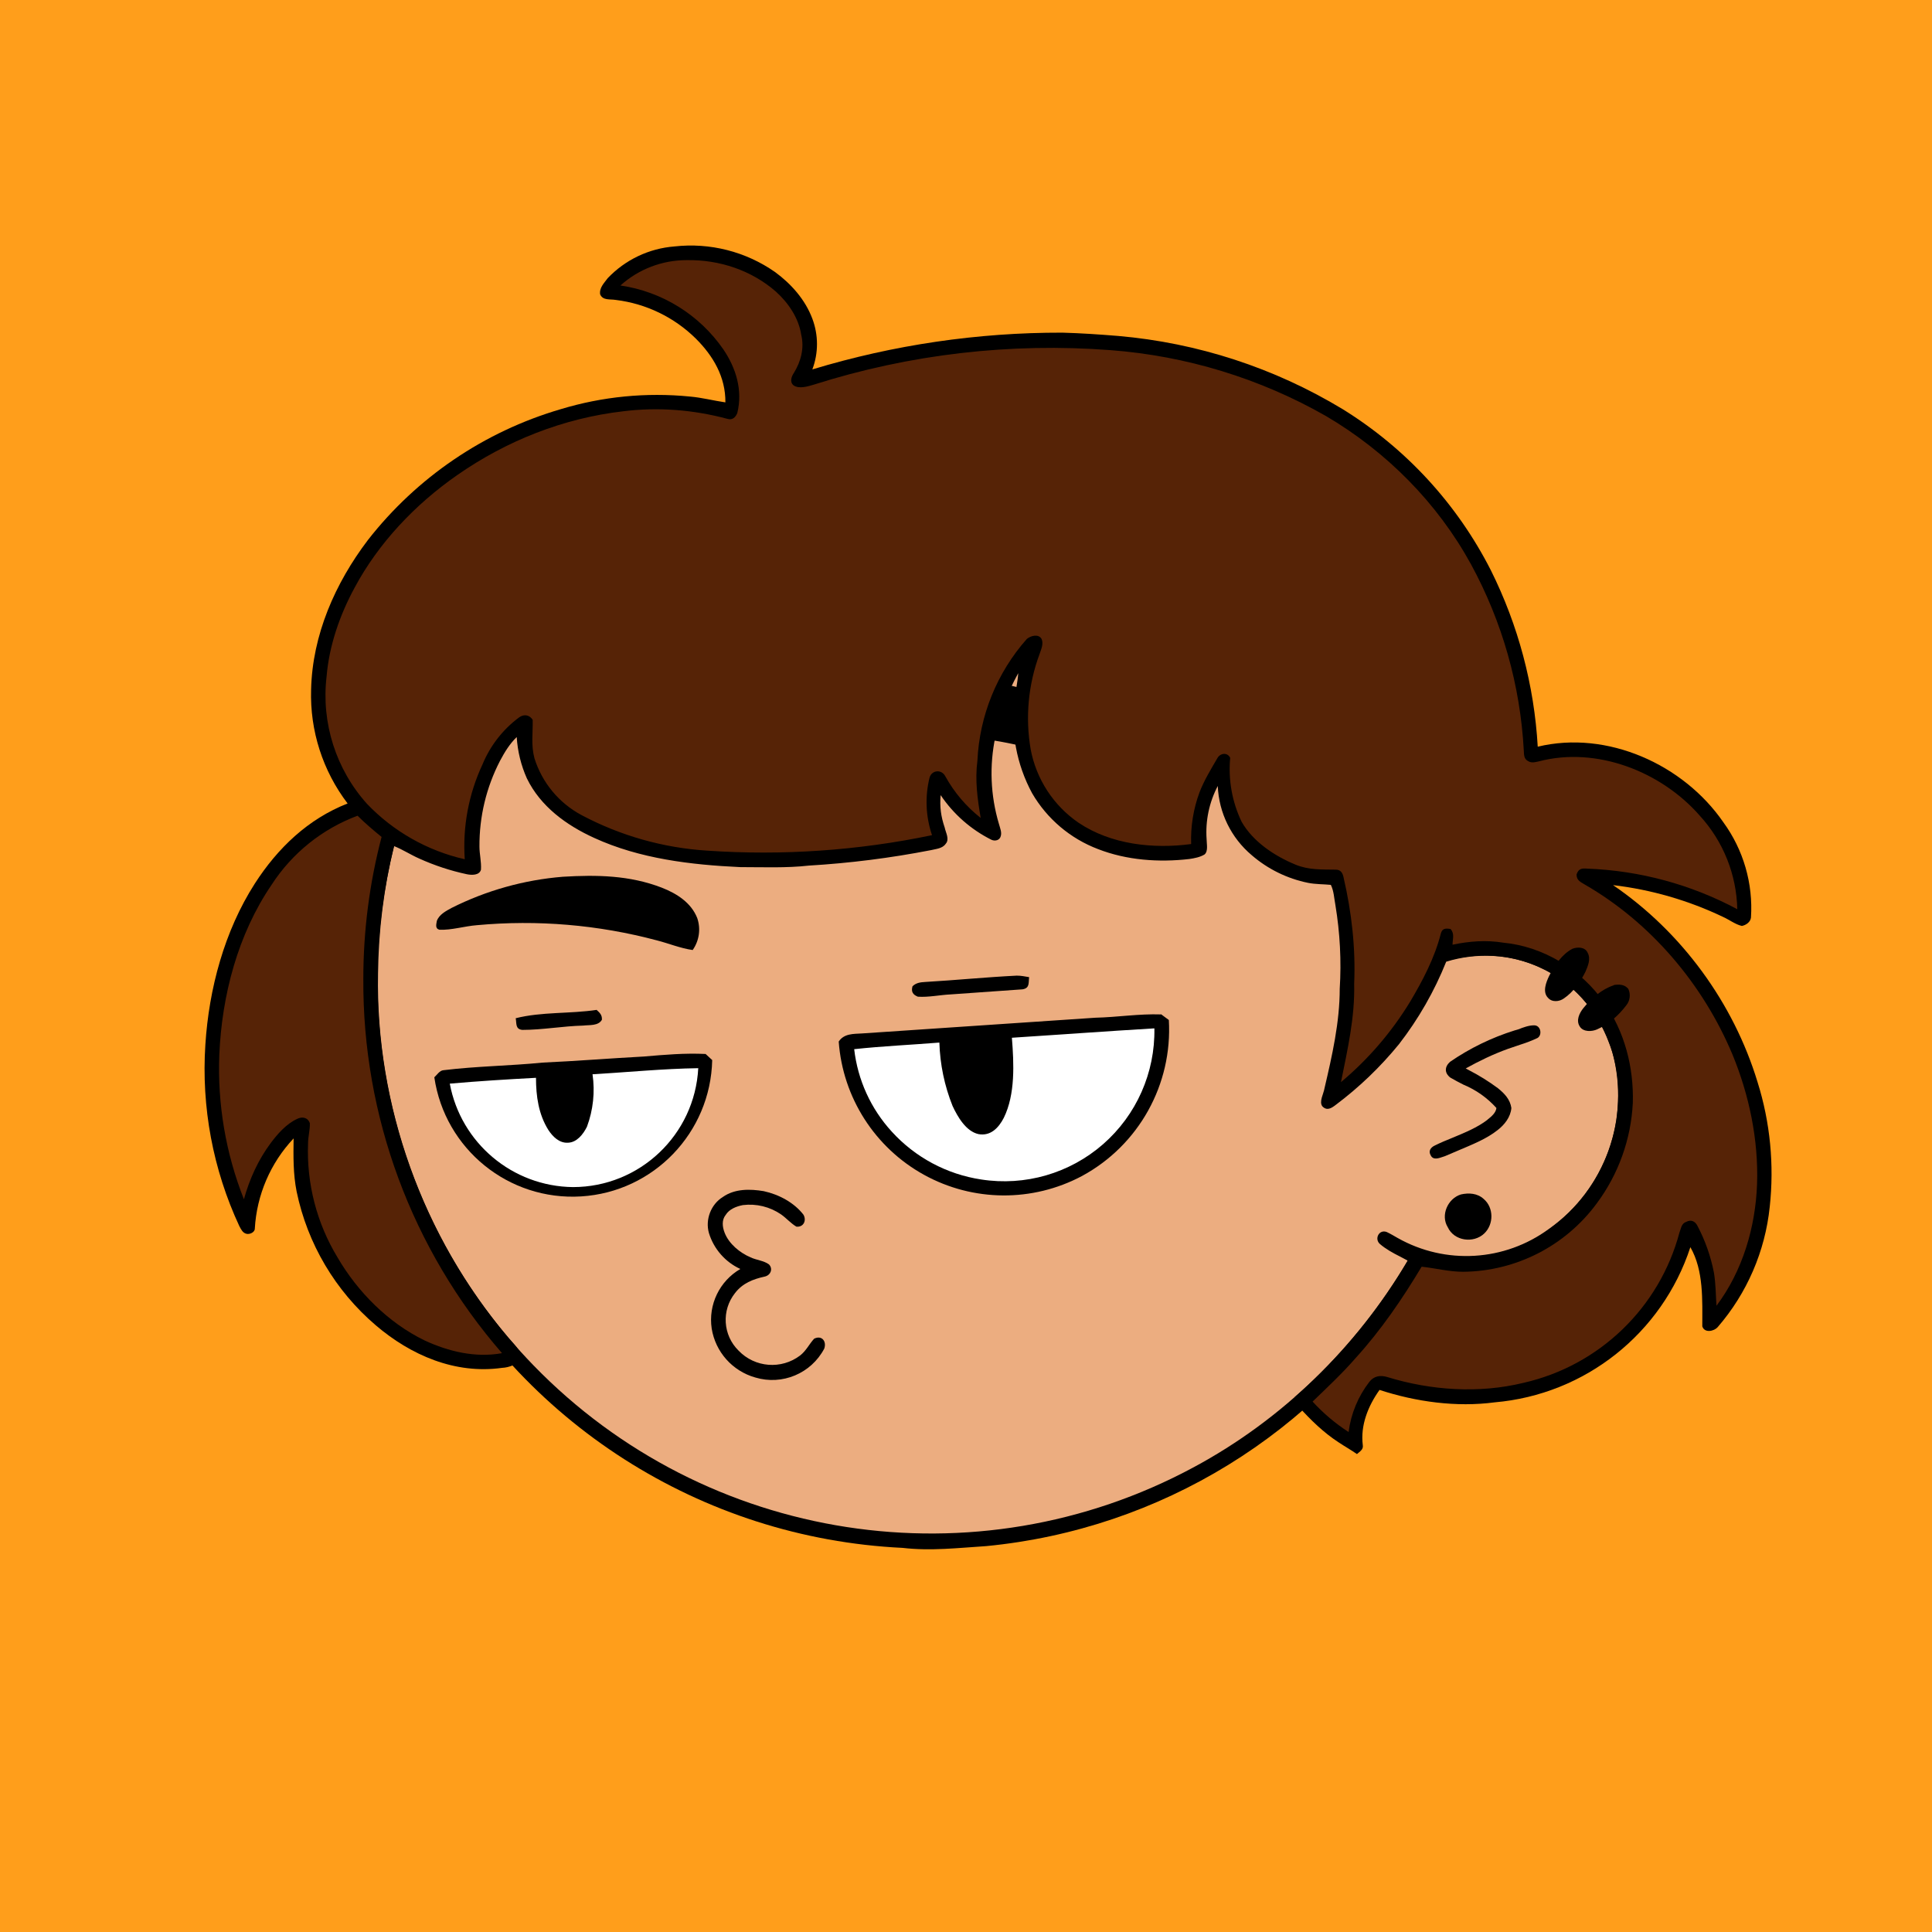
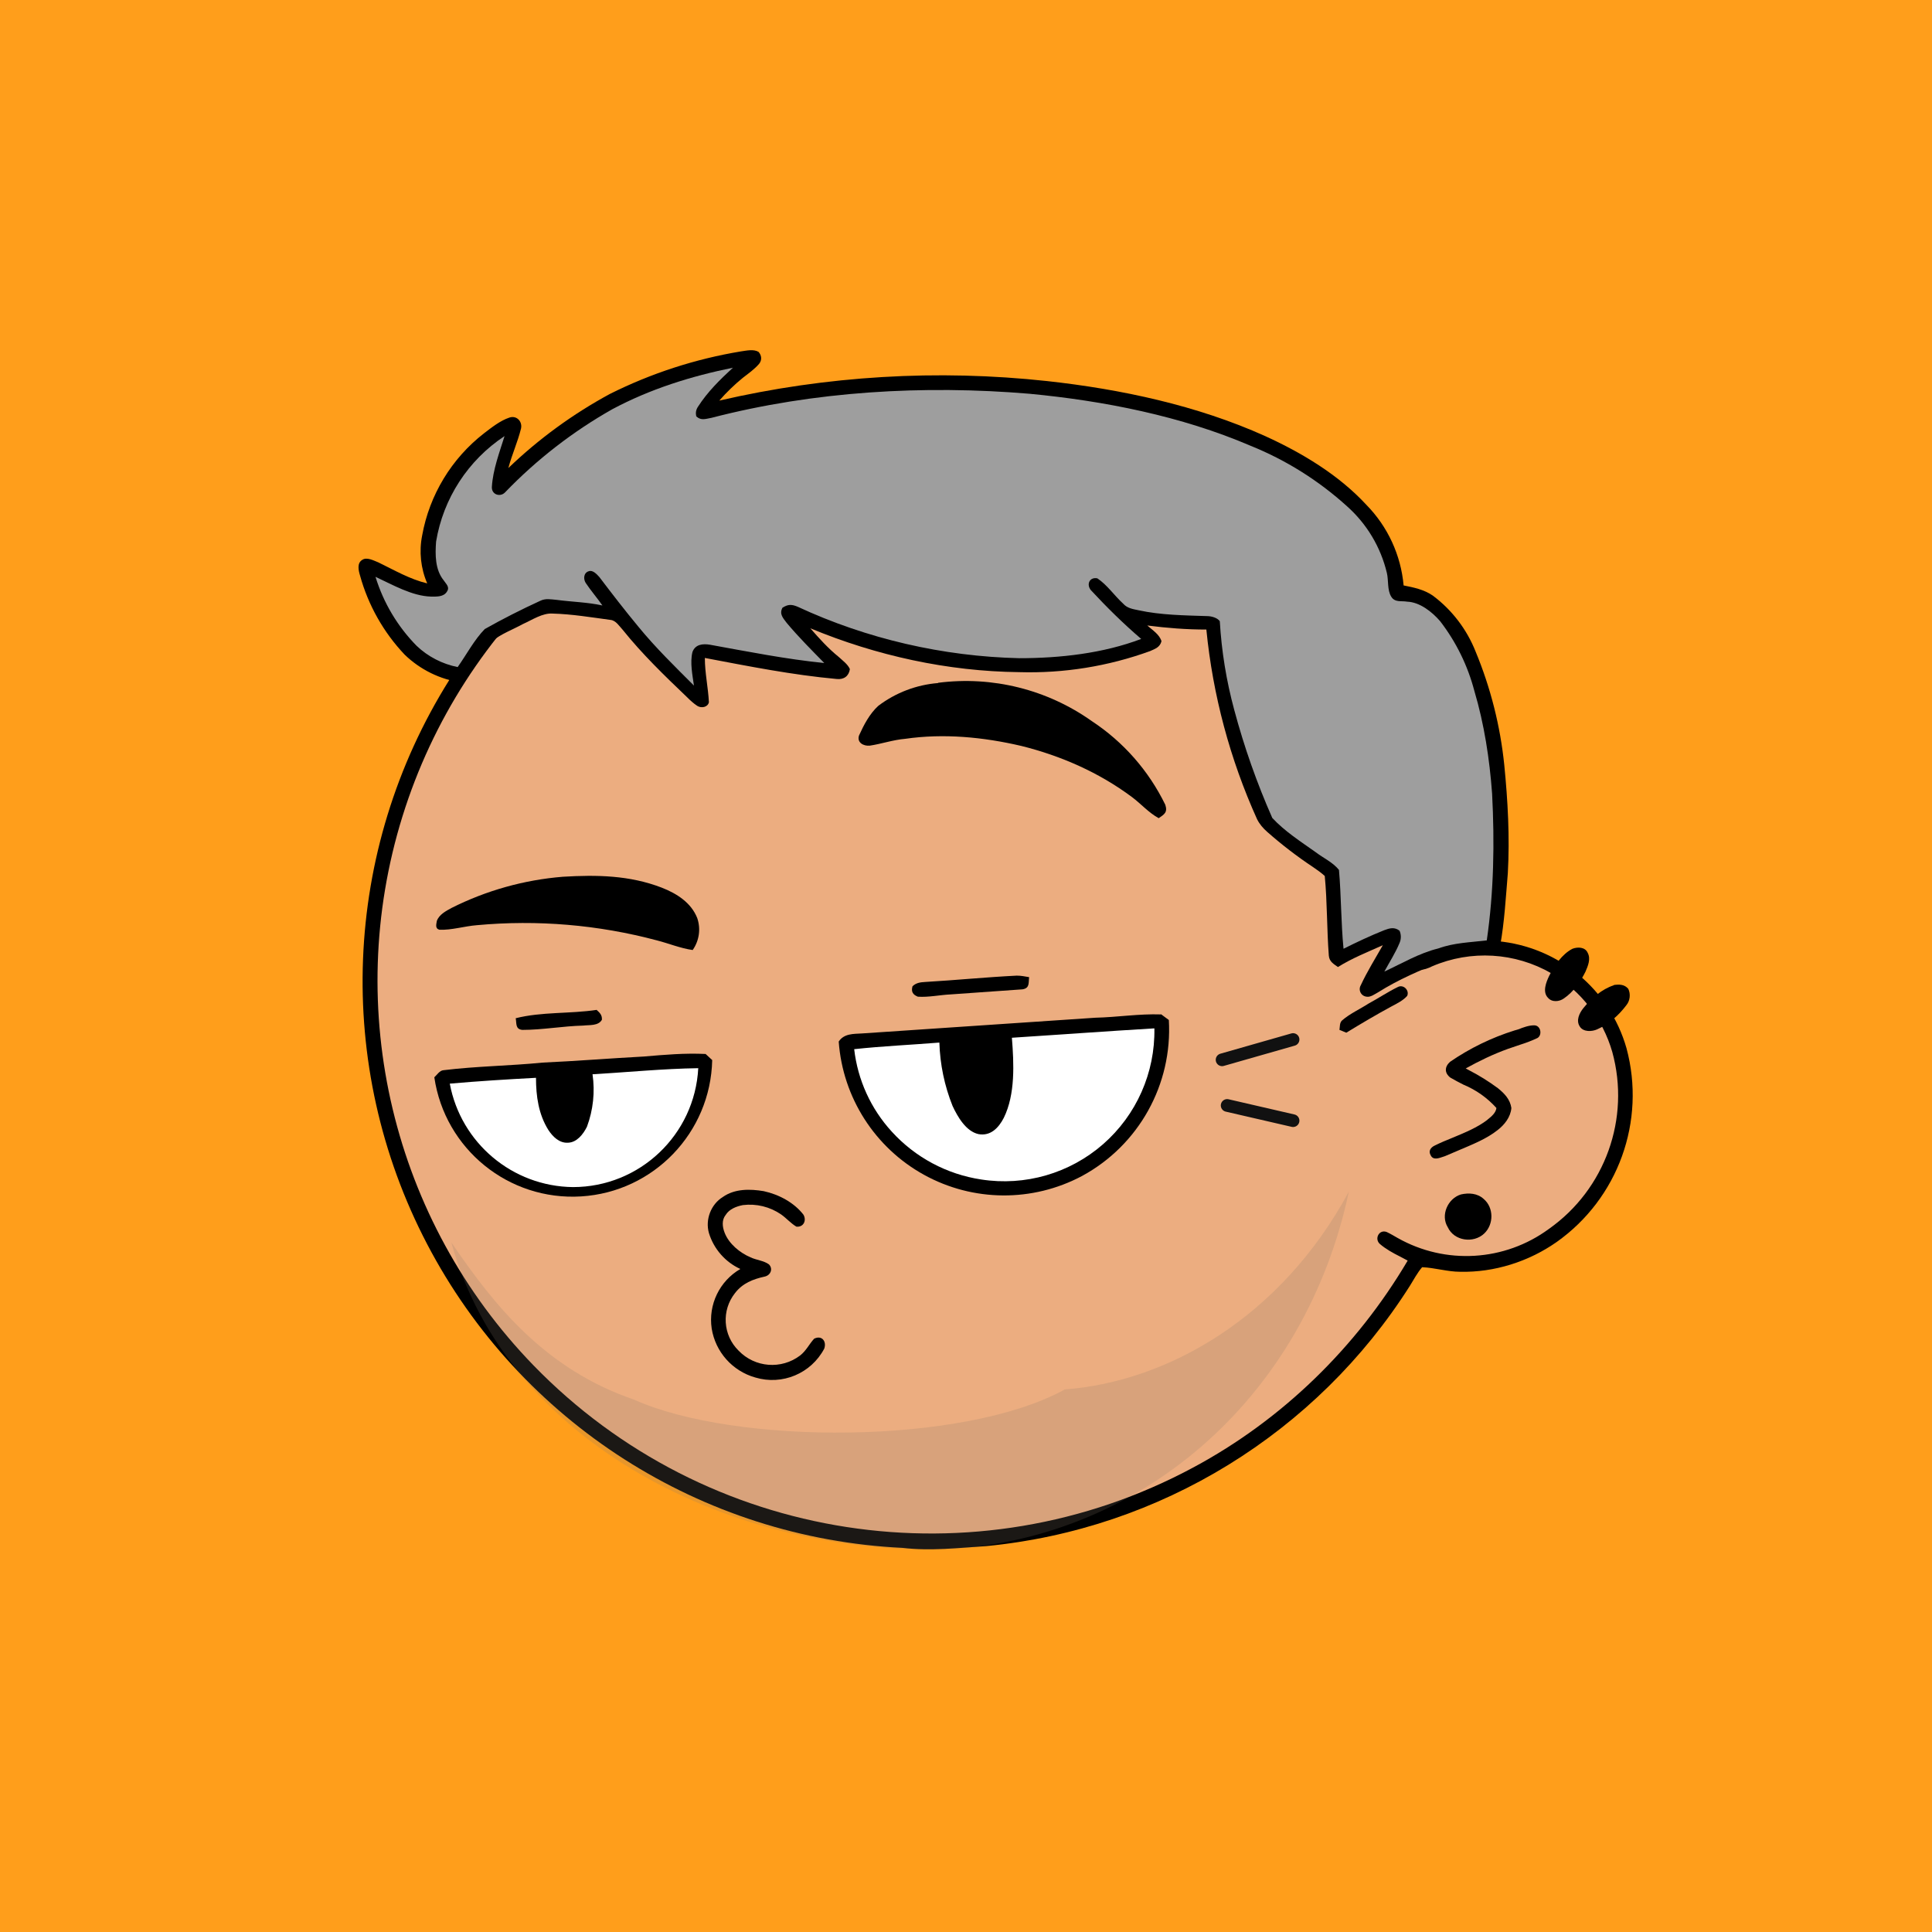
<svg xmlns="http://www.w3.org/2000/svg" viewBox="0 0 762 762" fill="none" shape-rendering="auto">
  <mask id="viewboxMask">
    <rect width="762" height="762" rx="0" ry="0" x="0" y="0" fill="#fff" />
  </mask>
  <g mask="url(#viewboxMask)">
    <rect fill="#ff9e1b" width="762" height="762" x="0" y="0" />
    <path d="M396 164.8a224.8 224.8 0 0 1 104.8 42.4c6.2 4.9 12.5 9.4 18 15a225.4 225.4 0 0 1 71.8 149 58.5 58.5 0 0 1 50.9 42.2 71 71 0 0 1-27.6 76.5c-11 7.7-24.5 12-38 11.7-5 0-10-1.6-15-1.8-1.9 2.2-3.3 4.9-4.8 7.3A223.3 223.3 0 0 1 389 609.8c-11 .7-21.9 2-33 .7a223.7 223.7 0 0 1-178.8-342.3A223.4 223.4 0 0 1 352 163.5c14.6-1.4 29.4-.3 44 1.3Z" fill="#000" />
    <path fill-rule="evenodd" clip-rule="evenodd" d="M498.8 213.2A216 216 0 0 0 363 169c-13-.2-26.2 1.6-39 4a218 218 0 0 0-113.6 365.5 218.5 218.5 0 0 0 260.4 40.2c35-18.8 64.2-47.3 84.4-81.5l-3-1.6c-2.8-1.4-5.7-3-8-5-2.2-2-.3-5.8 2.7-4.7 1.5.7 3 1.6 4.4 2.4a55 55 0 0 0 59.6-3.6 64.5 64.5 0 0 0 25-69.8 53.1 53.1 0 0 0-24-31 52.6 52.6 0 0 0-47-2.8c-1.6.8-3.4 1.5-5 1.3-2.5-.2-2.8-4.2-.6-5.2 8-4 16.5-5.6 25.4-6.4a217 217 0 0 0-72-146.4c-4.4-4-8.7-8.1-13.9-11.3Zm107.6 196.2c2-1.2 1.3-5.1-1.4-5-2 0-4.2.8-6.2 1.6l-1.4.4a95.1 95.1 0 0 0-25.5 12.4c-2.2 2-2.2 4.4.1 6.2a92 92 0 0 0 5.2 2.8 36 36 0 0 1 13 9.2c-.2 1.9-2 3.4-3.4 4.5l-.2.2c-3.9 3-8.8 5-13.6 7-2.5 1-4.9 2-7.1 3.1-1.7.8-2.6 2.2-1.6 3.9 1 2 3.2 1.1 5 .5l.6-.2 5.4-2.3c5.4-2.3 11-4.5 15.4-8 2.7-2.1 5.1-5.1 5.4-8.7-.5-3.4-2.7-5.7-5.3-7.8a83 83 0 0 0-11.6-7.2l-1.1-.6c5.4-3 10.8-5.6 16.6-7.7l5-1.7a52 52 0 0 0 6.7-2.6Z" fill="#ecad80" />
    <g transform="translate(-161 -83)">
      <path d="M562 467.8c1.7 0 3.2.3 4.9.6-.3 2.3.3 4.3-2.6 4.8l-28.3 2c-4.3.2-8.8 1.2-13 .9-2-.8-2.7-2-2.1-4.1 1.4-1.4 3.2-1.6 5-1.7 12-.7 24-1.9 36.1-2.5ZM396.3 481.3c1.3 1.2 2.2 2 2.1 3.9-1.4 2.5-5 2-7.4 2.3-8 .2-16 1.7-24 1.7-2.8-.3-2.2-2.5-2.6-4.6 10.3-2.6 21.4-1.7 32-3.3ZM618.9 483l3.1 2.3a65.6 65.6 0 0 1-34.2 61.5 65.4 65.4 0 0 1-96-53c2.1-3.2 5.8-3 9.2-3.2l92-6.2c8.7-.2 17.2-1.6 25.9-1.3Z" fill="#000" />
      <path d="M616.3 488.6a59.2 59.2 0 0 1-68.3 59.6 59.7 59.7 0 0 1-35.3-18.9 57.9 57.9 0 0 1-14.8-32.5c11.2-1.2 22.4-1.7 33.6-2.6a73 73 0 0 0 5.2 25c2 4.3 5.3 10 10.2 11.1 4.8.9 8-2.5 10-6.4 4.6-9.3 4-21.5 3.2-31.6 18.7-1.2 37.5-2.6 56.2-3.7Z" fill="#fff" />
      <path d="M415 499.7c8.1-.7 16.1-1.4 24.3-1l2.6 2.4a55.1 55.1 0 0 1-109.6 6.8c1-.9 2.1-2.7 3.6-2.8 13-1.6 26-1.7 39.1-3 13.4-.6 26.7-1.7 40-2.4Z" fill="#000" />
      <path d="M436.4 504.3a49.5 49.5 0 0 1-49.4 46.9 50 50 0 0 1-48.6-40.8c11.3-1 22.7-1.7 34-2.3 0 7.2 1 14.4 4.9 20.6 1.7 2.6 4.3 5.2 7.7 5 3.5-.1 6-3.3 7.5-6.3a42 42 0 0 0 2.2-20.7c13.9-.8 27.8-2.2 41.7-2.4Z" fill="#fff" />
    </g>
    <g transform="translate(-161 -83)">
      <path d="M531 352.3a85.8 85.8 0 0 1 60.6 15.1 82.9 82.9 0 0 1 29 33c1 3-.4 3.8-2.6 5.3-4-2.2-6.9-5.6-10.5-8.3-13-9.7-28-16.3-43.7-20.2-15-3.5-30.6-5-45.8-2.8-4.8.4-9.3 2-14 2.7-2.4.2-5.1-1.2-4.2-4 1.9-4.2 4.2-8.6 7.6-11.7a45 45 0 0 1 23.6-9ZM383 428.8c13.4-.8 26.3-.6 39 4.3 5.9 2.3 11.6 5.9 14 12a14 14 0 0 1-1.8 12.6c-4.9-.7-9.4-2.6-14.1-3.8a203 203 0 0 0-71-6c-5 .4-10 2-14.8 1.8-1.8-.5-1.2-2.2-1-3.5.9-2.5 3.6-3.9 5.8-5.1a119.2 119.2 0 0 1 43.9-12.3Z" fill="#000" />
    </g>
    <g transform="translate(-161 -83)">
      <path d="M462.2 552.8c6 1.3 12 4.5 15.7 9.3 1.3 2.3 0 5-2.8 4.7-2.2-1.3-4-3.4-6-4.8a21.9 21.9 0 0 0-15.1-3.7c-2.6.5-5.4 1.6-6.8 3.9-1.6 2-1.3 4.7-.4 7 1.7 4.4 6 7.9 10.2 9.7 2.3 1.1 5.3 1.3 7.3 2.8 1.7 1.8.6 4.3-1.7 4.8-4.6 1-8.7 2.6-11.7 6.5a17 17 0 0 0 1.4 22.7 18.3 18.3 0 0 0 24.3 1.9c2.4-1.9 3.5-4.4 5.5-6.6 3-1.5 5 1 4 3.9a23.2 23.2 0 0 1-27.2 11.4 24 24 0 0 1-17.2-19.3 23.2 23.2 0 0 1 11.3-23.5 23 23 0 0 1-12.4-14.2c-1.5-5.3.8-11.3 5.5-14.2 4.7-3.3 10.7-3.2 16.1-2.3Z" fill="#000" />
    </g>
    <g transform="translate(-161 -83)" />
    <g transform="translate(-161 -83)" />
    <g transform="translate(-161 -83)">
-       <path d="M427 180.2a58 58 0 0 1 39.7 10.1c6.4 4.7 11.9 10.9 14.7 18.4a28.3 28.3 0 0 1 0 20 338 338 0 0 1 98.6-14.5c7.3.2 14.7.7 22 1.3a205.3 205.3 0 0 1 88.6 28.9 160.1 160.1 0 0 1 58.4 63.5 179 179 0 0 1 18.5 69.6c27.4-6.6 57.5 7 73.2 29.8a57.4 57.4 0 0 1 10.9 37.6c-.2 1.8-2 3-3.6 3.3-2.6-.6-5-2.5-7.5-3.6a138.2 138.2 0 0 0-43.3-12.5c27 18.4 47.5 46.4 57 77.7 5 15.9 6.6 32.7 4.8 49.2a86 86 0 0 1-20.5 47.4c-1.6 1.8-5.3 2.4-6.1-.3 0-10.2.6-22-4.7-31.2a89.3 89.3 0 0 1-77.2 61.2c-15.1 2-31-.2-45.4-4.9-4.5 6.3-7.6 14-6.6 21.8.3 1.7-1.2 2.5-2.3 3.5-2.3-1.6-4.8-3-7.2-4.6-6-3.9-11-8.8-15.8-14.1-1-1-1.2-2.3-1.5-3.8 18.3-16 34-35.2 46-56.3 1.4-2.7 4-1.5 6.3-1a56 56 0 0 0 48.5-9.2 65.7 65.7 0 0 0 26-42.5c1.4-10.4 1-20.9-2.9-30.7-4.8-13-14.5-24-27.2-29.7-11.6-5.4-25-6-37-2.3a135 135 0 0 1-18.6 32.5 142.4 142.4 0 0 1-25 24c-1.7 1.3-3.4 2.4-5.2.6-1.5-1.8.5-5.1.8-7.2 3-12.8 6-26 6-39.2.7-11 .1-22.1-1.7-33-.5-2.6-.6-5.6-1.8-8-3-.3-6-.2-9-.8a48.8 48.8 0 0 1-22.2-10.9 37.7 37.7 0 0 1-13.4-27.3 39.2 39.2 0 0 0-4.4 21c0 1.8.7 4.7-.8 6-1.8 1.1-4 1.5-6 1.8-12 1.4-24.7.5-36-3.9a51 51 0 0 1-26-22 61.5 61.5 0 0 1-6.9-37.4c.4-3.4 1.2-6.6 1.4-10-4.3 7.9-7.6 16-9 25A69.7 69.7 0 0 0 555 408c.4 1.5 1.2 3.3.7 4.8-.4 1.6-2.2 2.1-3.7 1.4a52.4 52.4 0 0 1-20-17.6c-.4 4.6.1 8.4 1.6 12.8.4 2 2 4.6.4 6.4-1.3 1.9-3.8 2-5.8 2.5a365 365 0 0 1-48.2 6.1c-8.9 1-18 .6-27 .6-19.5-.9-39.7-3.3-57.6-11.5-11-5-21.2-12.4-26.6-23.5a47 47 0 0 1-4-16.3c-2.8 2.7-4.8 6-6.6 9.4a72.5 72.5 0 0 0-8.1 33.8c0 3 .8 6 .6 9.1-.6 2.3-3.7 2.2-5.6 1.8a92.6 92.6 0 0 1-18.8-6.2c-3.4-1.5-6.4-3.5-9.9-4.9a222 222 0 0 0-6.3 50.2c-1 52 17.7 104 51.3 143.6 2.3 2.7 4.9 4.8 5.4 8.6a12 12 0 0 1-7.8 3.4c-18.5 2.6-36-5-49.8-16.8A94.6 94.6 0 0 1 278 553c-1.4-7-1.3-13.9-1.2-21a56.6 56.6 0 0 0-15.3 35.6c0 1.4-2 2.4-3.4 2-1.4-.4-2-1.7-2.7-3A146.7 146.7 0 0 1 242 495c1.4-22 7.5-44.8 19.5-63.5 9-14 21-25.5 36.6-31.6a70.5 70.5 0 0 1-14.4-44.9c.5-21.6 9.5-42 22.4-59a149.9 149.9 0 0 1 76-51.6 131 131 0 0 1 51-5c4.7.4 9.2 1.6 14 2.3.1-10-4.8-18.3-11.6-25.1a54.3 54.3 0 0 0-31.6-15.3c-2.3-.4-5.1.3-6.2-2.2-.4-2.6 1.6-4.5 3-6.4a40.7 40.7 0 0 1 26.3-12.5Z" fill="#000" />
-       <path d="M432 185.6c12.7-.2 25.4 4 35 12.4 4.9 4.4 9 10.4 10 17 1.3 5.2-.1 10.6-2.9 15.1-1 1.5-1.7 3.6-.1 4.9 2.2 1.5 5.6.4 8-.3a309 309 0 0 1 117-13.6 202.5 202.5 0 0 1 85 26c23.8 14 43.9 34.2 57.2 58.5A173 173 0 0 1 762 379c.1 1.8 0 3.4 1.9 4.3 1.3.7 2.6.3 4 0 22.8-6 48.3 4 63.5 21.4a56.4 56.4 0 0 1 14.8 36.9 136.2 136.2 0 0 0-59.1-16c-2.3-.2-3.5 0-4.3 2.3 0 2.4 1.7 3 3.3 4 26 15 46.6 39.3 58.2 67 6.6 16 10.3 33.7 9.7 51.1-.6 17-5.7 34.3-16 48-.3-4.4-.3-8.8-1-13a67 67 0 0 0-6.5-18.5c-.9-1.8-2.5-2.6-4.4-1.6-2 .7-2 2.5-2.7 4.2a82.6 82.6 0 0 1-61.5 59.3c-17.6 4.3-36.6 3-53.8-2.3-2.7-.8-5.2-.4-7 1.9a40.9 40.9 0 0 0-8.2 19.8 72.2 72.2 0 0 1-14.2-12c5.8-5.6 11.7-11.1 17-17.2 10-11 18.4-23.3 26-36 5.6.6 10.8 2 16.4 2a66.2 66.2 0 0 0 52.7-27A72.4 72.4 0 0 0 805 518c.4-14-3.2-28.2-11.4-39.7-9-12.9-23.9-22-39.7-23.5-6.7-1.1-13.3-.6-20 .8 0-2.3.9-4.3-.8-6.2-1.9-.3-3.2-.3-3.8 1.7-2.4 9.6-7.2 18.7-12.2 27.1a129 129 0 0 1-27.2 31.6c2.6-13 5.5-25.4 5.2-38.8.6-14.2-1-28.2-4.2-42-.3-1.6-1.1-3-3-3-5.5-.1-10.7.2-16-2-8.2-3.4-16.7-9-21.2-16.9a48 48 0 0 1-4.5-25.2c-1.1-2.3-4-1.9-5.1.2-2.5 4.3-5.2 8.7-7 13.4a53.4 53.4 0 0 0-3.3 20.4c-15 2-31.6.2-44.4-8.4a45.2 45.2 0 0 1-18.9-29 72.5 72.5 0 0 1 3.5-37.5c.6-1.8 1.7-4.1.8-6-1.2-2.1-4.2-1.3-5.8 0a77.9 77.9 0 0 0-19.5 48c-1 7.7 0 15 1.3 22.6a54 54 0 0 1-14-16.5c-1.5-2.8-5.4-2.4-6.2.7a40.4 40.4 0 0 0 1 22.6 325.7 325.7 0 0 1-88.7 6.1 122 122 0 0 1-49.5-14 38.4 38.4 0 0 1-18.6-22.4c-1.4-5.2-.6-10-.7-15.2-1.3-2-3.4-2.3-5.3-1a44 44 0 0 0-14.5 18.6 76.3 76.3 0 0 0-7 37.4 77 77 0 0 1-38.5-21.8 64 64 0 0 1-16-50.2c1-12.2 5.2-24.3 11-35 9.5-17.8 24-33 40.5-44.5 19.5-13.6 42-22.5 65.6-25.2 13.7-1.7 27.6-.6 41 3 2 .6 3.2-.6 3.9-2.3 2.2-9-.5-17.7-5.5-25.1a59.9 59.9 0 0 0-40.6-25.2 39 39 0 0 1 26.2-10ZM302 404.7c3 3 6.2 5.7 9.5 8.4a220.7 220.7 0 0 0-7.2 55.9A223 223 0 0 0 359 616.7c-10.4 1.9-21-.6-30.5-5-14.4-7-26.4-19.1-34.4-32.8a80.6 80.6 0 0 1-11.6-44.9c0-2.7.8-5.4.7-8-.8-2.3-3-2.7-5-1.7-4.3 2-7.7 5.9-10.4 9.5-5 6.7-8.4 14.3-10.6 22.2a140 140 0 0 1-9.7-57c1-23.4 7.3-47.5 20.6-67a69.2 69.2 0 0 1 34-27.3Z" fill="#562306" />
+       <g fill="#000">
+         <path d="M453.2 221.6c2.2-.3 5-1 7 .2 1.2 1.4 1.4 3.2.2 4.7-1.8 2.1-4.2 3.8-6.4 5.5a75.8 75.8 0 0 0-9.3 9 387.8 387.8 0 0 1 129.3-7.7c29.1 3.2 59.2 9.6 86 21.7 14.5 6.6 29 15.3 39.9 27.1a52 52 0 0 1 14.7 31.8c4 .8 8 1.6 11.5 4A51 51 0 0 1 743 340a159 159 0 0 1 11.3 44.7c1.4 14.2 2.2 28.4 1.4 42.7-.8 9.5-1.3 19-3 28.5-.2 1.3-.3 2.5-1.8 3-6.7.7-14.4.7-20.7 3.2-9 3.5-17.6 7.2-25.7 12.3-1.3.7-3 2-4.5 1.7a3 3 0 0 1-2.3-4.5c2.5-5.4 5.7-10.5 8.7-15.8-6 2.7-12.1 5.1-17.7 8.6-1.7-1.2-3.4-2.1-3.6-4.5-.8-10.4-.6-21-1.6-31.4-1.4-1.3-3-2.4-4.6-3.5a167 167 0 0 1-18.1-13.9c-1.6-1.4-3-3-4-5a238.6 238.6 0 0 1-20-74.8c-7.9 0-15.5-.6-23.3-1.6 2 1.8 4.8 3.5 5.6 6.2-.6 2.4-2.5 3-4.5 3.9a139 139 0 0 1-51.6 8.3c-28.2-.3-56.4-6.5-82.4-17.3 3.5 4 7 7.9 11.2 11.3 1.5 1.4 3.6 2.9 4.4 4.8-.4 2.8-2.4 4.2-5.2 3.9-17.5-1.6-34.6-5-52-8.3 0 5.9 1.3 11.6 1.6 17.5-.5 2-3 2.4-4.6 1.4-1.5-1-2.8-2.2-4-3.4-9-8.6-17.7-17-25.4-26.6-1.4-1.5-2.7-3.7-4.8-3.9-7.5-1-15.2-2.3-22.8-2.5-4-.3-8.1 2.5-11.7 4.1-4 2.2-8.7 3.9-12.2 6.8-3.8 4.6-7 9.9-10.3 14.9a3 3 0 0 1-1.8 1.4 40.7 40.7 0 0 1-22.4-11A74 74 0 0 1 303 310c-.6-2-1.3-4.9.9-6.2 1.8-1.2 4.5.3 6.3 1 6.4 3.1 12.3 6.6 19.3 8.3a32 32 0 0 1-2-18.9 65.8 65.8 0 0 1 24.4-40.3c3-2.3 6.4-5 10-6.2 2.9-1 5.2 1.6 4.6 4.3-1.3 5.3-3.6 10.3-5 15.6a185 185 0 0 1 40-29.2 182 182 0 0 1 51.7-16.8Z" />
+         <path d="M712.3 472.3c2.2-1.2 4.7 1.3 3.7 3.5-1.6 1.8-4 3-6.1 4.1-6.1 3.3-12 6.8-17.9 10.4l-2.7-1.1c.2-1.3 0-2.9 1.1-3.8 3-2.6 7-4.4 10.4-6.6 3.9-2.1 7.6-4.6 11.5-6.5Z" />
+       </g>
+       <path d="M450.1 228c-5.2 4.8-10 9.5-13.8 15.4-.8 1.2-1 2.4-.7 3.8 1.9 1.8 3.7 1 6 .6 40.5-10.5 83.7-13 125.4-9.5 29.5 2.8 59.9 8.8 87.2 20.5a127.8 127.8 0 0 1 38.1 23.9A51 51 0 0 1 708 309c.7 2.9.1 6.7 1.7 9.3 1.4 2.4 4 1.6 6.3 2 5 .2 9.8 4 13 7.7a77 77 0 0 1 13.5 27.5c3.9 13.1 6 26.9 7 40.5 1 19.3.7 38.7-2.1 57.9-6.6.8-12.9.9-19.2 3.2-7.4 1.8-14.3 5.9-21.2 9.1 2-3.7 4.4-7.4 6-11.3a6 6 0 0 0 0-4.8c-2-1.6-4-1-6.1-.2-5.5 2.2-10.8 4.7-16 7.3-1-10.2-.9-21-1.8-31.1-2.4-3-6.2-4.7-9.2-7-5.8-4.1-12.3-8.3-17.1-13.5a292 292 0 0 1-15-42.6 171.7 171.7 0 0 1-5.7-35c-1-1.4-3.4-2-5-2-9-.3-18.3-.4-27-2.3-2.4-.5-4.5-.8-6.1-2.6-3.5-3.2-6.3-7.4-10.2-10-3-.6-4.4 2.3-2.6 4.6 6.3 6.8 12.9 13.3 19.9 19.3-15 5.7-32 7.6-48.1 7.6-30-.7-60.1-7.6-87.4-20.3-2.4-1-3.8-1-6 .4-1.3 2.5.2 4 1.7 6 4.6 5.5 9.8 10.7 14.8 15.8-15-1.5-30.1-4.5-45-7.2-2.9-.5-5.9-.2-7 2.9-1 4.1 0 9 .6 13.2-7.5-7.5-15.2-15-21.9-23.2-5.3-6.4-10.4-13-15.4-19.6-1-1.1-2.6-2.9-4.2-2.3-2 .6-2.2 3-1.2 4.6 2 3 4.5 5.9 6.6 8.9-6-1.3-12-1.4-18-2.2-2.4-.2-4.4-.7-6.6.4-7.4 3.4-14.7 7.1-21.8 11.1-4.2 4.3-7.2 10.1-10.7 15-6-1.2-11.7-4.1-16.2-8.4a66.7 66.7 0 0 1-16.2-27.2c6.7 3.1 14.4 7.6 21.9 7.8 2.2 0 5 .2 6.3-2 1.2-1.8-.4-3-1.3-4.4-3.4-4.2-3.4-10.1-3-15.3A62 62 0 0 1 360 255c-2 6.4-4.6 13.3-5 20-.2 3.1 3.3 4.2 5.2 2.2a185.3 185.3 0 0 1 42.3-32.8c15-8 31-13 47.7-16.4Z" fill="#9e9e9e" />
    </g>
    <g transform="translate(-161 -83)">
      <path d="M781.2 457.2c2.1-.8 5-.7 6 1.6 1.3 2.4.1 5.2-.9 7.5-2 4-4.8 8-8.5 10.5-1.8 1.3-4.7 1.6-6.3-.3-2.2-2.3-.7-6.1.5-8.6 2-4 5.1-8.6 9.2-10.7ZM797.5 471.5c2.1-.3 4.2-.3 5.7 1.5 1 2 .7 4.7-.7 6.4-3 4-7 7.6-11.6 9.6-2 .9-5.4 1.1-6.8-1.1-1.6-2.4-.2-5.3 1.4-7.3 3.1-3.8 7.3-7.5 12-9ZM737.2 554.1c3.1-.7 6.5-.5 9 1.8 4 3.4 4 10 .2 13.6-4.2 4-11.9 3-14.4-2.5-2.9-4.7 0-11.3 5.2-12.9Z" fill="#000" />
    </g>
  </g>
+   <path d="M178 490 C200 570 290 614 375 611 C452 606 515 550 532 470 C505 520 460 545 420 548 C380 570 290 570 250 552 C215 540 195 515 178 490 Z" fill="#8a7a6a" fill-opacity="0.2" />
+   <path d="M482 418 L510 410 M484 436 L510 442" fill="none" stroke="#111111" stroke-width="5" stroke-linecap="round" />
</svg>
